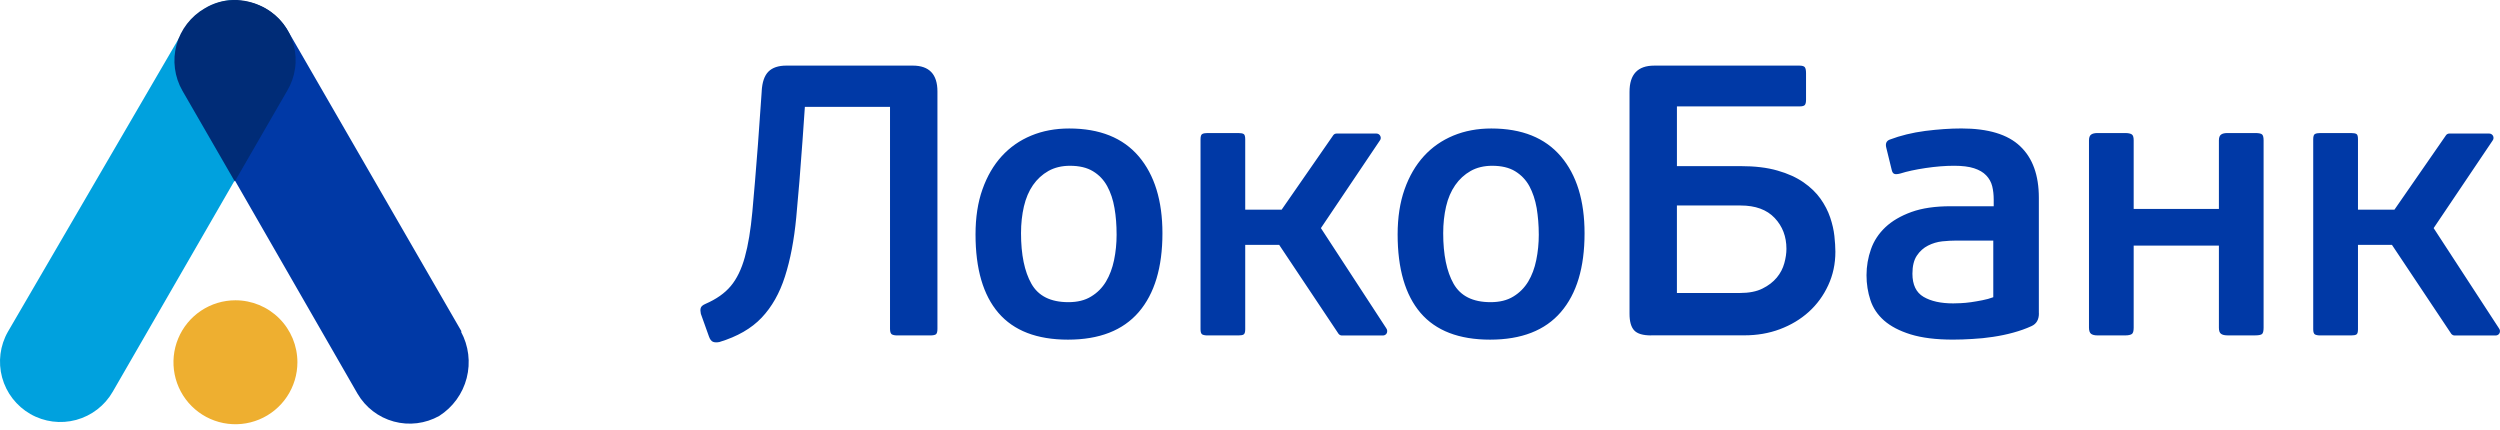
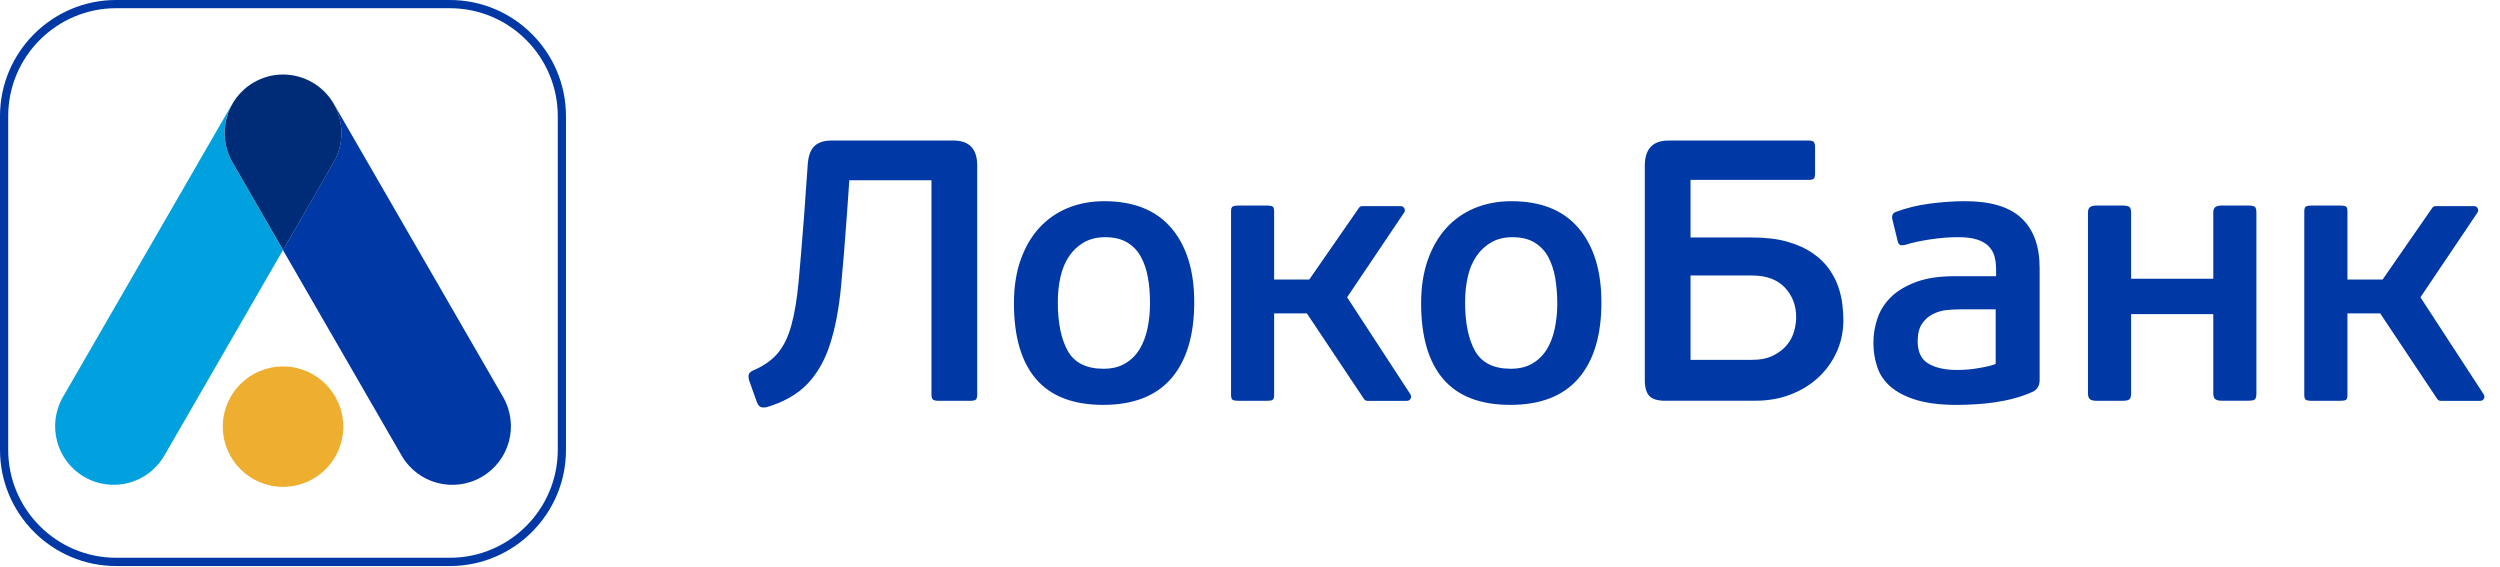
- <svg xmlns="http://www.w3.org/2000/svg" viewBox="0 0 157 27">
-   <path fill="#0039A6" d="M47.833 5.742c.031-.583.174-.995.426-1.247.249-.249.624-.375 1.125-.375h7.937c1.032 0 1.55.542 1.55 1.622v14.911c0 .177-.031.293-.095.341-.065.047-.188.071-.365.071H56.353c-.161 0-.276-.024-.351-.071-.071-.048-.109-.164-.109-.341V6.71h-5.347l-.147 2.107c-.129 1.806-.259 3.42-.395 4.841-.136 1.42-.371 2.654-.708 3.703-.334 1.052-.825 1.915-1.464 2.589-.641.678-1.53 1.189-2.657 1.53-.161.031-.293.027-.398-.014-.102-.041-.188-.149-.252-.327l-.511-1.43c-.031-.146-.037-.266-.01-.361.024-.099.122-.188.303-.266.674-.293 1.206-.664 1.584-1.117.378-.449.674-1.056.883-1.812.212-.759.368-1.71.473-2.845.105-1.137.222-2.545.351-4.224l.237-3.341Zm25.168 8.908c0 2.147-.497 3.795-1.489 4.95-.995 1.152-2.474 1.73-4.442 1.73-1.952 0-3.406-.562-4.37-1.683-.961-1.121-1.437-2.763-1.437-4.926 0-1.063.143-2.01.436-2.831.29-.821.695-1.516 1.21-2.081.518-.566 1.131-.995 1.853-1.294.715-.297 1.513-.446 2.384-.446 1.918 0 3.376.586 4.37 1.754.99 1.168 1.485 2.78 1.485 4.827Zm-2.879.071c0-.583-.041-1.137-.132-1.656-.088-.522-.242-.978-.459-1.376-.218-.398-.515-.708-.896-.937-.378-.229-.859-.341-1.441-.341-.515 0-.968.109-1.356.327-.385.218-.708.515-.968.889-.259.375-.446.818-.569 1.339-.119.518-.181 1.076-.181 1.676 0 1.349.218 2.408.651 3.175.436.773 1.21 1.159 2.323 1.159.566 0 1.042-.115 1.427-.354.388-.232.698-.545.934-.937.232-.388.402-.839.508-1.349.105-.506.16-1.045.16-1.614Zm29.388-.071c0 2.147-.493 3.795-1.489 4.95-.991 1.152-2.474 1.73-4.443 1.73-1.952 0-3.41-.562-4.37-1.683-.957-1.121-1.437-2.763-1.437-4.926 0-1.063.146-2.01.436-2.831.29-.821.695-1.516 1.21-2.081.515-.566 1.135-.995 1.853-1.294.719-.297 1.516-.446 2.384-.446 1.921 0 3.376.586 4.37 1.754.992 1.168 1.486 2.78 1.486 4.827Zm-2.875.071c0-.583-.048-1.137-.132-1.656-.092-.522-.246-.978-.459-1.376-.218-.398-.522-.708-.896-.937-.378-.229-.859-.341-1.437-.341-.515 0-.971.109-1.356.327-.385.218-.708.515-.968.889-.259.375-.453.818-.573 1.339-.119.518-.181 1.076-.181 1.676 0 1.349.218 2.408.651 3.175.439.773 1.21 1.159 2.323 1.159.566 0 1.042-.115 1.43-.354.385-.232.695-.545.934-.937.232-.388.402-.839.505-1.349.105-.506.16-1.045.16-1.614Zm7.058 6.343c-.517 0-.871-.105-1.066-.317-.194-.208-.293-.556-.293-1.039V5.766c0-1.097.515-1.645 1.55-1.645h9.126c.177 0 .29.037.338.109.05.071.071.198.071.375v1.645c0 .16-.02.273-.071.337-.048.065-.161.095-.338.095h-7.699v3.75h3.972c.919 0 1.7.092 2.344.28.647.183 1.189.432 1.635.739.442.307.796.651 1.066 1.029.266.378.47.77.607 1.176.135.402.225.79.265 1.162.038.371.062.702.062.991 0 .756-.15 1.462-.45 2.106-.296.644-.705 1.203-1.219 1.669-.515.466-1.122.828-1.816 1.09-.692.259-1.434.385-2.225.385h-5.859v.006Zm8.495-5.438c0-.77-.244-1.413-.739-1.938-.493-.522-1.206-.783-2.142-.783h-3.997v5.495h3.948c.58 0 1.057-.092 1.428-.28.372-.184.667-.412.897-.688.227-.273.381-.573.472-.903.09-.323.133-.627.133-.903Zm15.856 4.054c0 .388-.153.657-.46.797-.357.164-.74.3-1.152.412-.412.115-.837.201-1.271.266-.432.065-.868.112-1.297.132-.425.027-.834.041-1.219.041-1.067 0-1.949-.112-2.651-.327-.705-.218-1.261-.511-1.674-.872-.412-.364-.697-.79-.858-1.284-.163-.493-.245-1.012-.245-1.564 0-.562.095-1.107.28-1.632.183-.525.489-.984.905-1.379.42-.395.968-.715 1.636-.957.671-.242 1.488-.361 2.456-.361h2.711v-.412c0-.307-.031-.59-.095-.849-.065-.256-.19-.483-.378-.678-.185-.195-.439-.341-.759-.446s-.743-.157-1.257-.157c-.553 0-1.148.048-1.793.143-.647.098-1.171.212-1.574.341-.176.047-.307.058-.387.024-.082-.031-.137-.119-.167-.266l-.337-1.376c-.066-.259.007-.426.214-.508.677-.256 1.42-.439 2.228-.545.808-.102 1.567-.156 2.276-.156 1.679 0 2.909.371 3.688 1.114.788.742 1.176 1.823 1.176 3.243v7.256h.004v-.003Zm-2.859-4.572h-2.323c-.273 0-.572.017-.885.048-.312.034-.612.122-.896.266-.283.143-.518.354-.702.63-.185.276-.279.654-.279 1.137 0 .695.234 1.179.697 1.452.47.276 1.09.412 1.864.412.115 0 .269-.003.47-.014.201-.01.415-.027.644-.061.225-.034.462-.071.712-.122.248-.047.48-.112.691-.191v-3.557h.007Zm8.691 5.87c-.082.054-.218.085-.409.085h-1.752c-.177 0-.307-.034-.395-.098-.085-.065-.132-.195-.132-.385V8.818c0-.178.044-.3.132-.364.088-.065.222-.099.395-.099h1.752c.19 0 .327.031.409.085.082.054.119.181.119.375v4.306h5.352V8.818c0-.178.045-.3.133-.364.084-.065.218-.099.399-.099h1.764c.211 0 .348.031.412.085.065.054.099.181.099.375V20.578c0 .212-.034.344-.099.398-.064.054-.201.085-.412.085h-1.764c-.18 0-.315-.034-.399-.098-.092-.065-.133-.195-.133-.385v-5.154h-5.352v5.154c-.001.215-.038.347-.119.402Zm23.058-.361-4.101-6.292 3.696-5.488c.068-.082.082-.195.041-.29-.041-.095-.14-.16-.242-.16h-2.512c-.077 0-.149.034-.199.095l-3.247 4.687h-2.289V8.743c0-.178-.03-.29-.096-.327-.064-.041-.176-.061-.34-.061h-1.938c-.147 0-.252.02-.328.061-.071.037-.109.146-.109.327V20.677c0 .178.038.283.109.327.073.037.181.061.328.061h1.938c.164 0 .276-.02.34-.061.066-.041.096-.149.096-.327v-5.3h2.133l3.728 5.59c.054.061.125.102.207.102h2.581c.105 0 .201-.061.246-.156.04-.1.027-.213-.042-.294Zm-69.875 0-4.106-6.292 3.692-5.488c.071-.082.088-.195.041-.29-.041-.095-.136-.16-.242-.16h-2.507c-.078 0-.153.034-.201.095l-3.25 4.687h-2.286V8.743c0-.178-.034-.29-.099-.327-.065-.041-.178-.061-.337-.061h-1.935c-.146 0-.256.02-.327.061-.071.037-.109.146-.109.327V20.677c0 .178.037.283.109.327.071.037.18.061.327.061h1.935c.164 0 .276-.02.337-.061.065-.041.099-.149.099-.327v-5.3h2.132l3.731 5.59c.051.061.126.102.208.102h2.582c.102 0 .198-.061.242-.156.037-.1.027-.213-.037-.294ZM28.989 20.824 18.076 1.926c-.325-.558-.786-1.023-1.341-1.353-.555-.33-1.184-.514-1.829-.533C15.046 3.21 14.043 4.213 13.541 9.228l8.907 15.488c.5.862 1.319 1.493 2.28 1.755.961.263 1.987.136 2.856-.351.855-.547 1.472-1.397 1.724-2.379.253-.983.124-2.025-.36-2.917" />
-   <path fill="#00A1DE" d="M14.666 0c-1.276.052-2.487.782-3.13 1.886L.502 20.824c-.501.873-.633 1.908-.37 2.879.264.971.902 1.796 1.774 2.297.873.501 1.908.633 2.879.37.971-.264 1.797-.902 2.297-1.774l7.664-13.281c.301-4.594-.08-7.654-.08-11.315Z" />
-   <path fill="#002C77" d="M16.672.522C16.131.216 15.528.037 14.907 0h-.281c-.624.018-1.232.198-1.766.522-.432.248-.811.578-1.115.972-.305.394-.529.845-.659 1.325-.13.48-.165.982-.101 1.477.063.494.224.971.471 1.402l3.29 5.698 3.29-5.698c.256-.428.424-.903.494-1.396.07-.494.041-.996-.086-1.479-.127-.482-.349-.934-.654-1.329-.305-.395-.685-.726-1.119-.972Z" />
-   <path fill="#EEAF30" d="M18.677 22.749c0 .769-.229 1.523-.656 2.163-.427.64-1.035 1.139-1.746 1.433-.711.295-1.494.372-2.249.222-.755-.15-1.448-.521-1.993-1.065-.545-.545-.915-1.238-1.065-1.993-.15-.755-.073-1.538.222-2.249.295-.711.793-1.319 1.433-1.746.64-.427 1.392-.656 2.163-.656 1.032 0 2.022.41 2.752 1.139.73.73 1.139 1.72 1.139 2.752Z" />
+ <svg xmlns="http://www.w3.org/2000/svg" viewBox="0 0 159 36">
+   <path fill="#0039A6" d="M51.368 10.522c.03-.569.17-.972.416-1.218.243-.243.609-.366 1.098-.366h7.754c1.008 0 1.514.529 1.514 1.584v14.566c0 .173-.03.286-.093.333-.063.046-.183.07-.356.07h-2.01c-.156 0-.27-.023-.343-.07-.07-.047-.107-.16-.107-.333V11.467h-5.225l-.143 2.06c-.126 1.764-.253 3.341-.386 4.729-.133 1.388-.363 2.592-.692 3.617-.326 1.028-.805 1.87-1.431 2.529-.626.662-1.494 1.161-2.596 1.494-.156.03-.286.027-.389-.013-.1-.04-.183-.146-.246-.319l-.499-1.398c-.03-.143-.037-.26-.01-.353.023-.097.12-.183.296-.26.659-.286 1.178-.649 1.547-1.091.369-.439.659-1.032.862-1.77.206-.742.359-1.671.463-2.779.103-1.111.216-2.486.343-4.126l.233-3.265ZM75.953 19.225c0 2.096-.486 3.707-1.454 4.835-.972 1.125-2.416 1.69-4.339 1.69-1.907 0-3.328-.549-4.269-1.644-.938-1.095-1.404-2.699-1.404-4.812 0-1.038.14-1.963.426-2.765.283-.802.679-1.481 1.181-2.033.506-.552 1.105-.972 1.81-1.264.699-.29 1.478-.436 2.329-.436 1.873 0 3.298.572 4.27 1.714.968 1.141 1.451 2.715 1.451 4.715Zm-2.812.07c0-.569-.04-1.111-.13-1.617-.086-.509-.236-.955-.449-1.344-.213-.39-.502-.692-.875-.915-.369-.223-.839-.333-1.408-.333-.502 0-.945.107-1.325.319-.376.213-.692.503-.945.869-.253.366-.436.799-.556 1.308-.117.506-.176 1.052-.176 1.637 0 1.318.213 2.353.636 3.102.426.755 1.181 1.131 2.269 1.131.552 0 1.018-.113 1.394-.346.38-.226.682-.532.912-.915.226-.379.393-.819.496-1.318.103-.496.156-1.022.156-1.577ZM101.85 19.225c0 2.096-.482 3.707-1.454 4.835-.968 1.125-2.416 1.69-4.339 1.69-1.907 0-3.331-.549-4.27-1.644-.935-1.095-1.404-2.699-1.404-4.812 0-1.038.143-1.963.426-2.765.283-.802.679-1.481 1.181-2.033.502-.552 1.108-.972 1.81-1.264.702-.29 1.481-.436 2.329-.436 1.877 0 3.298.572 4.269 1.714.969 1.141 1.451 2.715 1.451 4.715Zm-2.808.07c0-.569-.047-1.111-.13-1.617-.09-.509-.24-.955-.449-1.344-.213-.39-.509-.692-.875-.915-.369-.223-.839-.333-1.404-.333-.503 0-.949.107-1.325.319-.376.213-.692.503-.945.869-.253.366-.443.799-.559 1.308-.116.506-.176 1.052-.176 1.637 0 1.318.213 2.353.635 3.102.429.755 1.181 1.131 2.27 1.131.552 0 1.018-.113 1.398-.346.376-.226.679-.532.912-.915.226-.379.393-.819.492-1.318.103-.496.157-1.022.157-1.577ZM105.937 25.49c-.506 0-.852-.103-1.041-.309-.19-.203-.287-.542-.287-1.015V10.545c0-1.072.503-1.607 1.515-1.607h8.914c.174 0 .283.037.331.106.049.07.069.193.069.366v1.607c0 .157-.02.266-.069.33-.048.063-.157.093-.331.093h-7.52v3.664h3.881c.897 0 1.66.09 2.288.273.633.18 1.163.423 1.598.722.432.299.778.636 1.041 1.005.261.369.46.752.593 1.148.133.393.219.772.259 1.135.037.363.06.686.06.969 0 .739-.146 1.427-.439 2.057-.289.629-.689 1.175-1.191 1.631-.503.456-1.095.809-1.773 1.065-.676.253-1.402.376-2.174.376h-5.724v.007Zm8.299-5.311c0-.752-.239-1.381-.722-1.893-.482-.509-1.177-.765-2.092-.765h-3.904v5.368h3.856c.567 0 1.032-.09 1.395-.273.363-.18.652-.403.876-.672.222-.266.372-.559.462-.882.086-.316.129-.612.129-.882ZM129.724 24.14c0 .379-.15.642-.45.779-.349.16-.722.293-1.124.403-.403.113-.819.196-1.242.26-.422.063-.848.11-1.267.13-.416.027-.815.04-1.192.04-1.041 0-1.903-.11-2.588-.32-.689-.213-1.232-.499-1.635-.852-.403-.356-.681-.772-.838-1.255-.159-.482-.24-.988-.24-1.528 0-.549.094-1.081.274-1.594.179-.512.478-.962.884-1.348.409-.386.946-.699 1.598-.935.655-.236 1.454-.353 2.4-.353h2.648v-.403c0-.299-.03-.576-.093-.829-.064-.249-.186-.472-.37-.662-.18-.19-.429-.333-.741-.436-.313-.103-.726-.153-1.228-.153-.54 0-1.122.047-1.752.14-.632.097-1.144.206-1.537.333-.172.046-.299.057-.378.023-.081-.03-.134-.117-.164-.26l-.329-1.344c-.064-.253.006-.416.209-.496.662-.249 1.387-.429 2.176-.532.789-.1 1.531-.153 2.223-.153 1.641 0 2.842.363 3.604 1.088.769.725 1.149 1.78 1.149 3.168v7.088h.003Zm-2.792-4.466h-2.27c-.266 0-.558.017-.864.047-.306.033-.599.12-.876.26-.276.14-.506.346-.686.616-.18.27-.272.639-.272 1.111 0 .679.229 1.151.682 1.418.459.27 1.065.403 1.82.403.113 0 .263-.003.46-.013.196-.01.406-.027.628-.06.22-.033.452-.07.696-.12.243-.046.469-.11.675-.186v-3.474h.007ZM135.421 25.407c-.08.053-.213.083-.4.083h-1.71c-.174 0-.3-.033-.387-.097-.083-.063-.129-.19-.129-.376V13.527c0-.173.043-.293.129-.356.087-.063.217-.097.387-.097h1.71c.187 0 .32.03.4.083.08.053.116.176.116.366v4.206h5.228v-4.203c0-.173.043-.293.13-.356.082-.063.213-.097.39-.097h1.722c.207 0 .341.03.403.083.064.053.097.176.097.366v11.491c0 .206-.033.336-.097.389-.062.053-.196.083-.403.083h-1.722c-.177 0-.308-.033-.39-.097-.09-.063-.13-.19-.13-.376v-5.035h-5.228v5.035c0 .21-.036.339-.116.393ZM157.946 25.054l-4.006-6.146 3.61-5.361c.067-.08.08-.19.04-.283-.04-.093-.136-.156-.235-.156h-2.454c-.076 0-.146.033-.195.093l-3.173 4.579h-2.236v-4.326c0-.173-.029-.283-.093-.32-.063-.04-.172-.06-.333-.06h-1.892c-.144 0-.247.02-.321.06-.069.037-.106.143-.106.32v11.657c0 .173.037.276.106.32.07.037.177.06.321.06h1.892c.161 0 .27-.02.333-.06.064-.04.093-.146.093-.32v-5.178h2.084l3.641 5.461c.052.06.123.1.203.1h2.521c.103 0 .197-.06.241-.153.039-.097.026-.206-.041-.286ZM89.687 25.054l-4.01-6.146 3.607-5.361c.07-.08.086-.19.04-.283-.04-.093-.133-.156-.236-.156h-2.449c-.077 0-.15.033-.196.093l-3.175 4.579h-2.233v-4.326c0-.173-.033-.283-.097-.32-.063-.04-.173-.06-.329-.06h-1.89c-.143 0-.249.02-.319.06-.07.037-.106.143-.106.32v11.657c0 .173.037.276.106.32.07.037.176.06.319.06h1.89c.16 0 .27-.02.329-.06.063-.04.097-.146.097-.32v-5.178h2.083l3.644 5.461c.05.06.123.1.203.1h2.522c.1 0 .193-.06.236-.153.036-.097.027-.206-.037-.286ZM28.612 36H7.388C3.314 36 0 32.685 0 28.612V7.388C0 3.314 3.314 0 7.388 0H28.612c4.073 0 7.384 3.314 7.384 7.388V28.612C36 32.685 32.685 36 28.612 36ZM7.388.522C3.601.522.522 3.601.522 7.388V28.612c0 3.784 3.078 6.862 6.865 6.862H28.612c3.784 0 6.862-3.082 6.862-6.862V7.388c0-3.787-3.078-6.865-6.862-6.865H7.388Z" />
+   <path fill="#00A1DE" d="M16.144 5.241c.549-.319 1.148-.479 1.744-.499-1.248.037-2.446.699-3.115 1.86L4.004 25.247c-1.028 1.784-.416 4.06 1.364 5.088 1.78 1.028 4.06.419 5.085-1.361l7.547-13.072-3.218-5.574c-1.028-1.784-.419-4.06 1.361-5.088Z" />
+   <path fill="#0039A6" d="M31.997 25.248 21.231 6.606c-.672-1.161-1.87-1.824-3.118-1.86.592.017 1.191.18 1.74.499 1.78 1.028 2.393 3.304 1.361 5.085l-3.218 5.574 7.547 13.072c1.028 1.78 3.304 2.389 5.085 1.361 1.787-1.028 2.396-3.304 1.368-5.088Z" />
+   <path fill="#002C77" d="M19.857 5.241c-.549-.319-1.148-.479-1.74-.499h-.226c-.596.017-1.192.18-1.744.499-1.78 1.028-2.389 3.304-1.361 5.085l3.218 5.574 3.218-5.574c1.025-1.78.416-4.057-1.364-5.085Z" />
+   <path fill="#EEAF30" d="M21.833 27.135c0 2.12-1.714 3.83-3.83 3.83-2.116 0-3.834-1.714-3.834-3.83 0-2.113 1.714-3.83 3.83-3.83 2.116 0 3.834 1.717 3.834 3.83Z" />
</svg>
